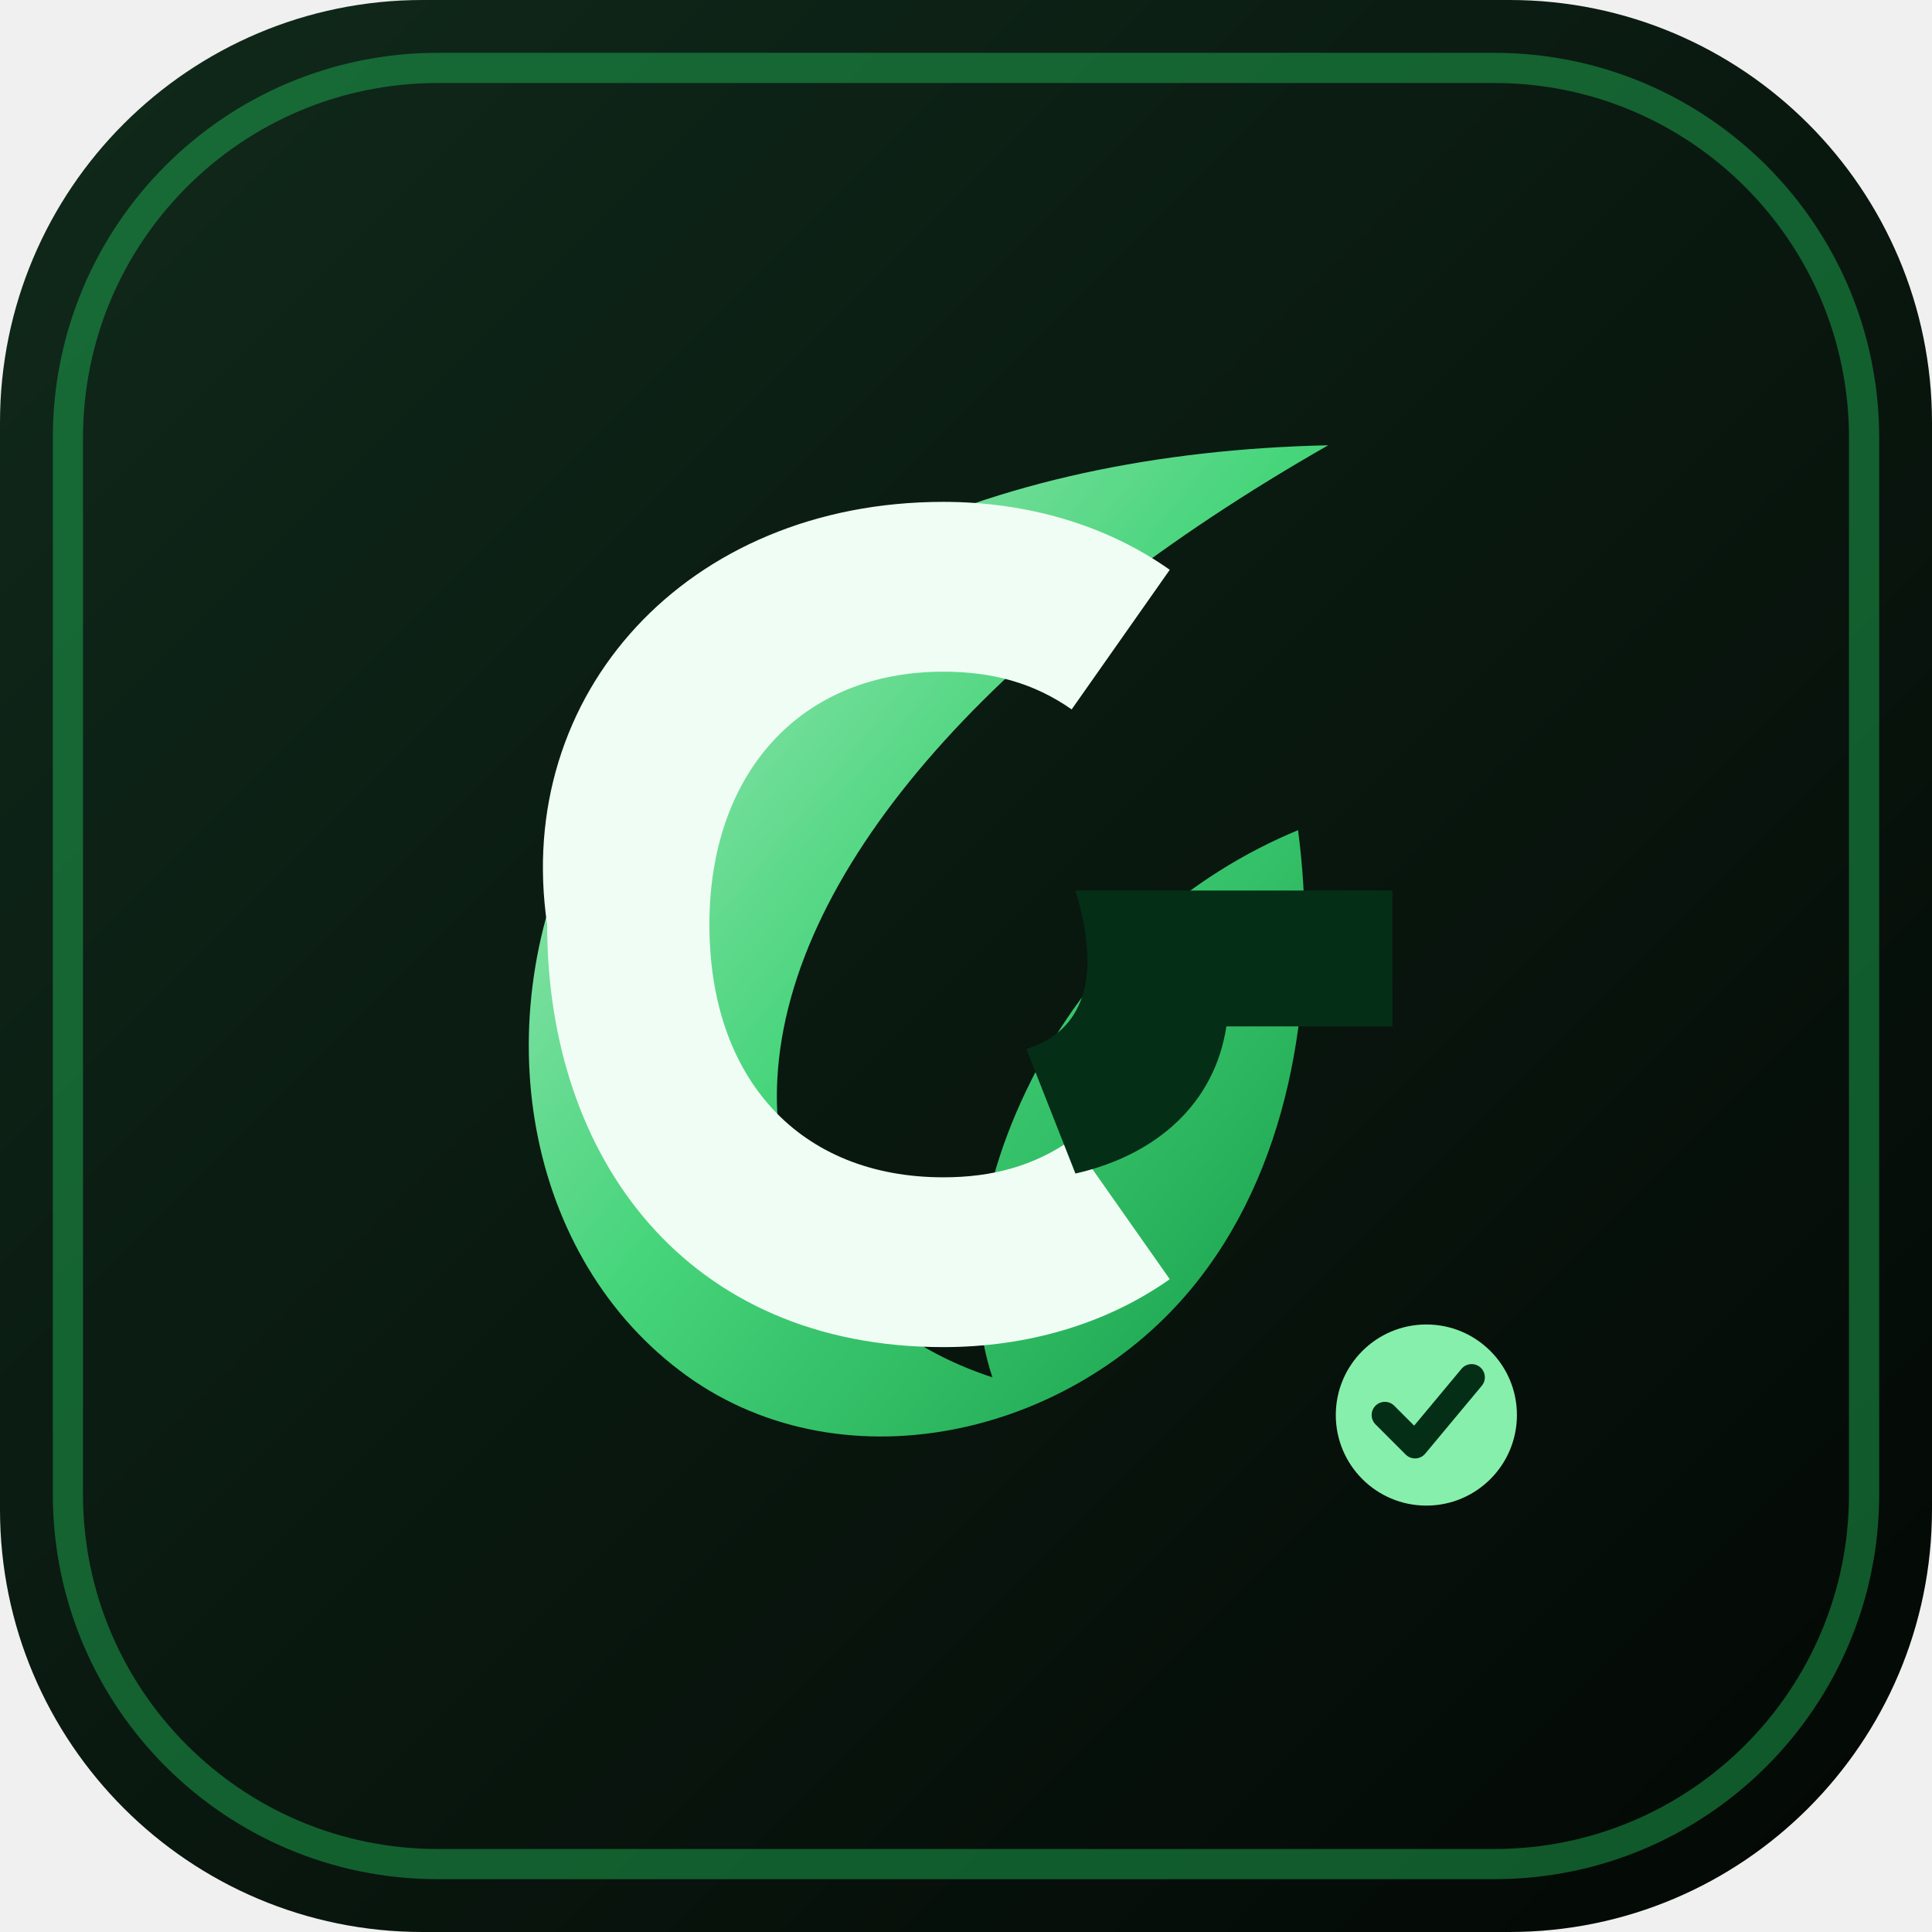
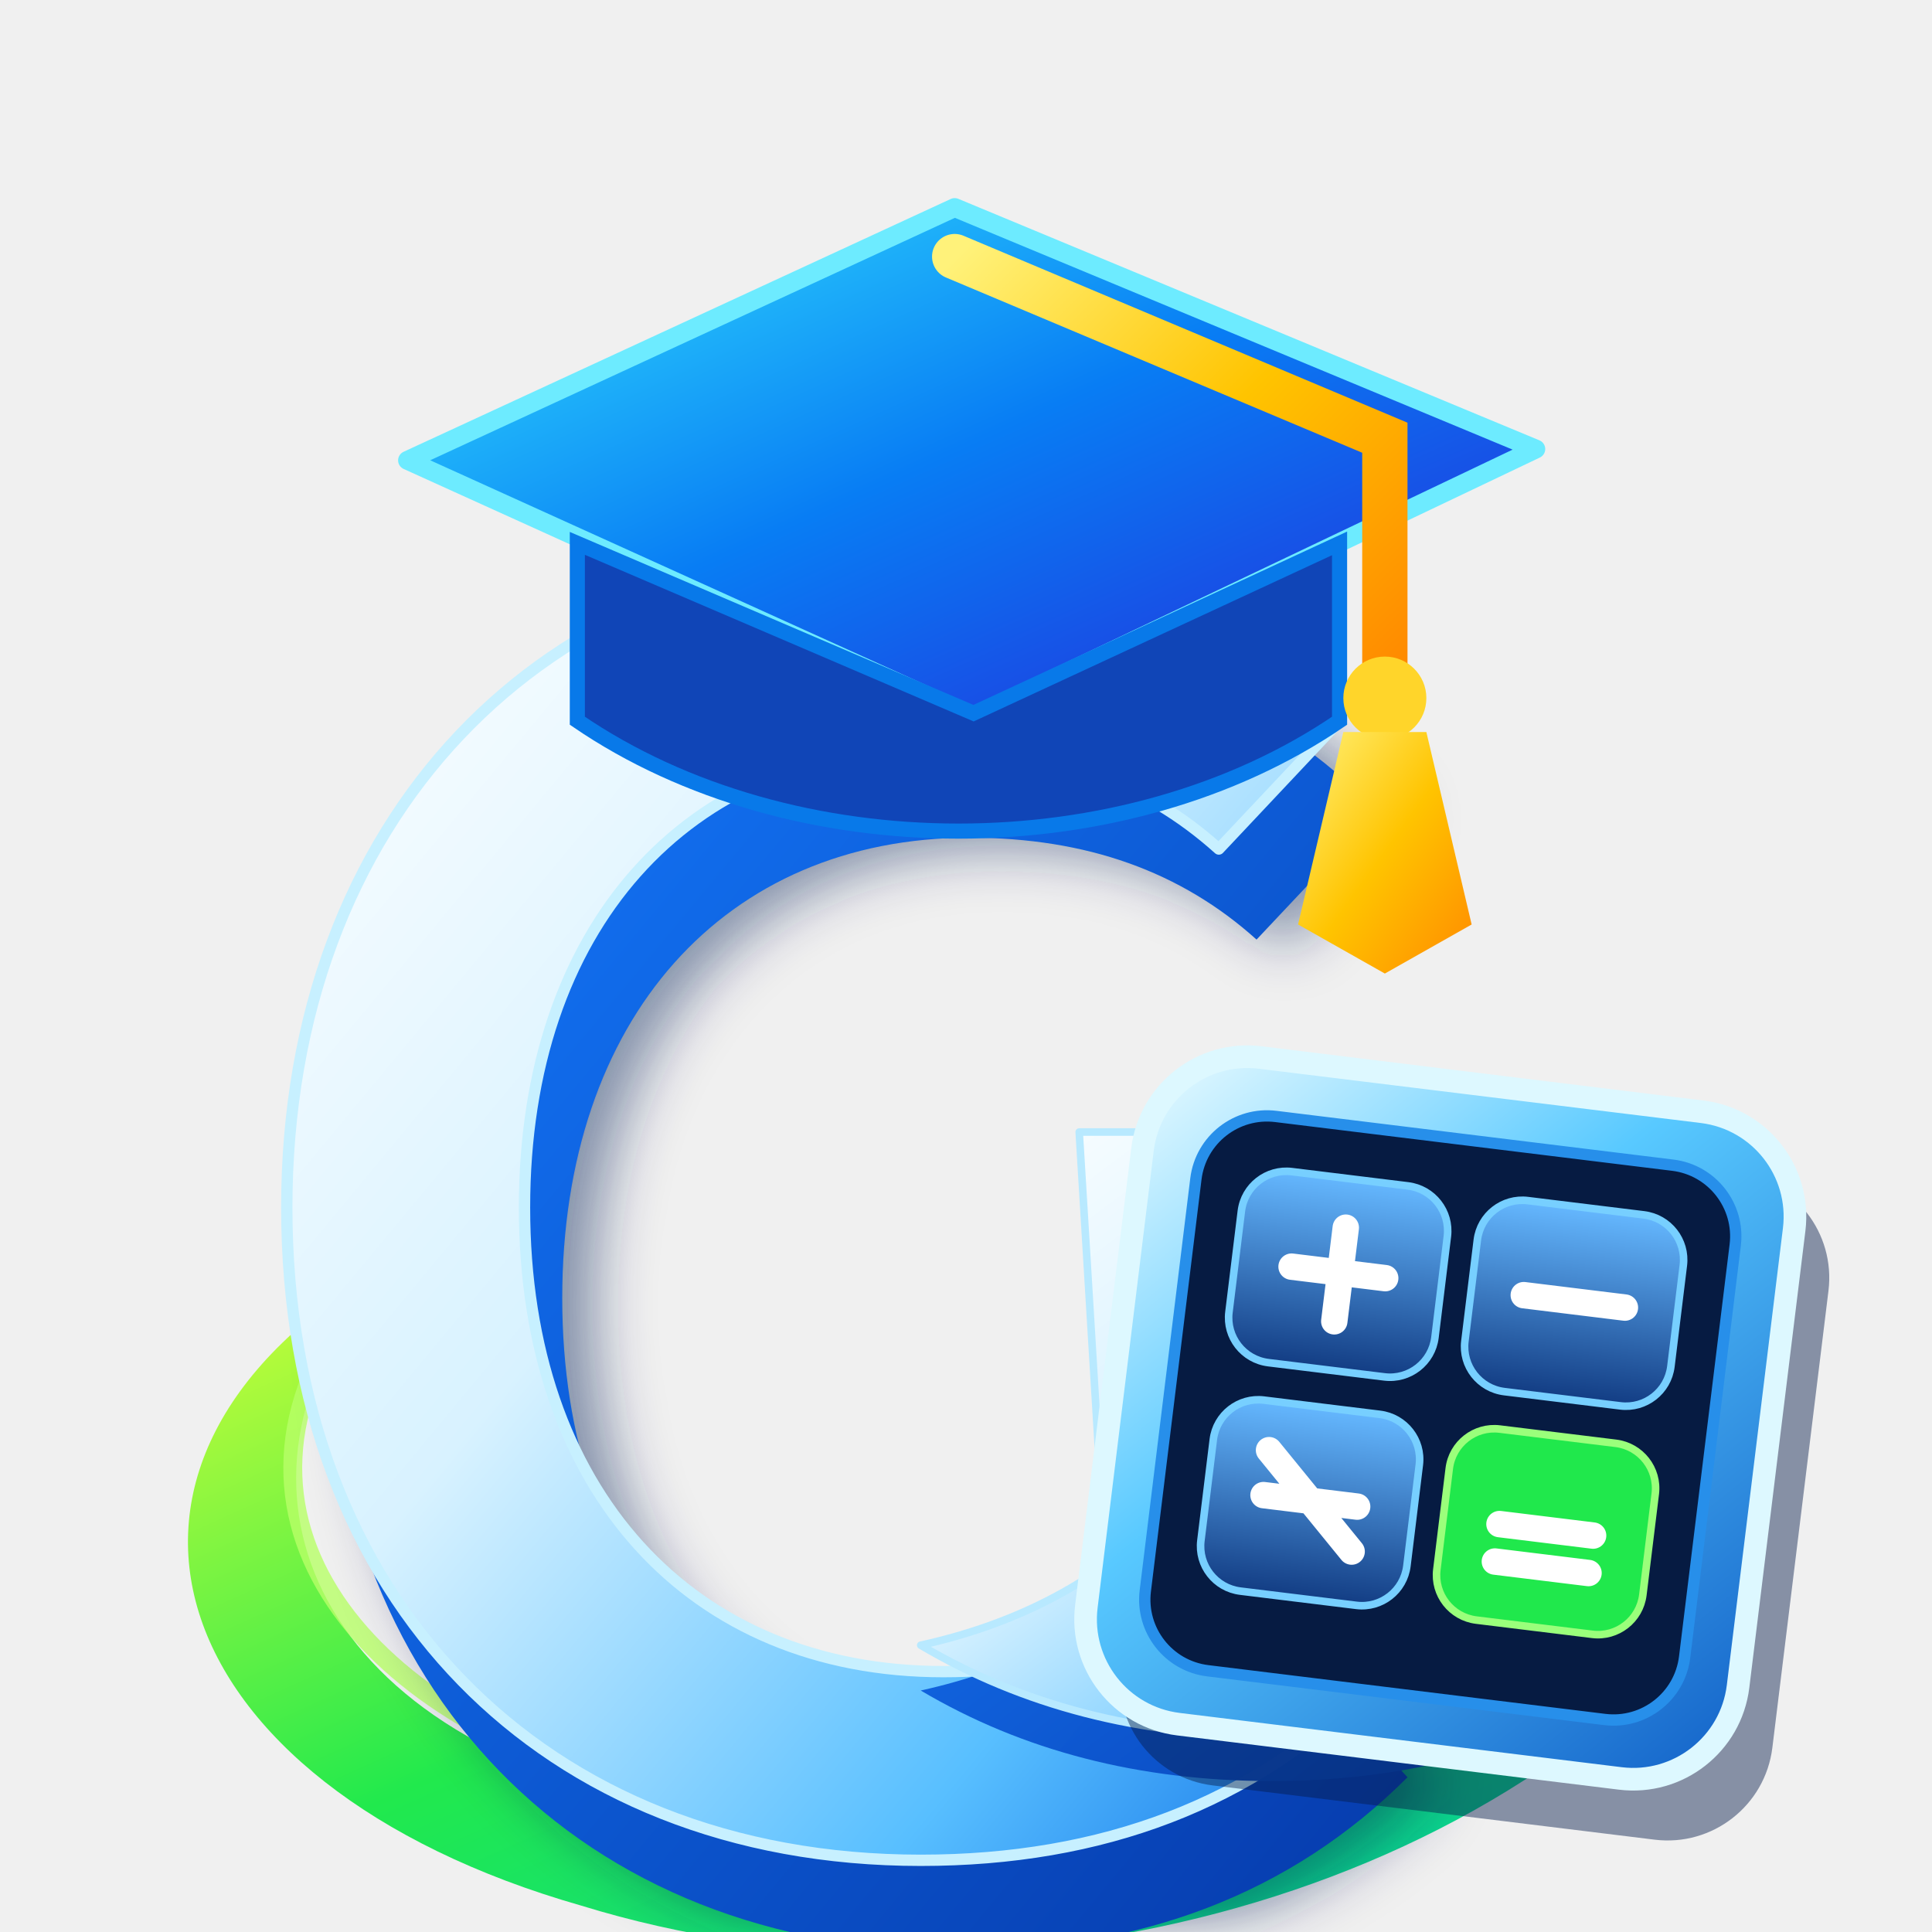
- <svg xmlns="http://www.w3.org/2000/svg" viewBox="0 0 512 512">
+ <svg xmlns="http://www.w3.org/2000/svg" viewBox="0 0 512 512" role="img" aria-labelledby="title desc">
  <defs>
-     <linearGradient id="bg" x1="0" y1="0" x2="1" y2="1">
-       <stop offset="0" stop-color="#102A1B" />
-       <stop offset="1" stop-color="#030704" />
+     <linearGradient id="gFace" x1="0" y1="0" x2="1" y2="1">
+       <stop stop-color="#FFFFFF" />
+       <stop offset=".42" stop-color="#D8F2FF" />
+       <stop offset=".78" stop-color="#58BFFF" />
+       <stop offset="1" stop-color="#1474E8" />
    </linearGradient>
-     <linearGradient id="leaf" x1="0" y1="0" x2="1" y2="1">
-       <stop offset="0" stop-color="#BBF7D0" />
-       <stop offset=".48" stop-color="#4ADE80" />
-       <stop offset="1" stop-color="#16A34A" />
+     <linearGradient id="gSide" x1="0" y1="0" x2="1" y2="1">
+       <stop stop-color="#147BFF" />
+       <stop offset="1" stop-color="#063AAB" />
    </linearGradient>
+     <linearGradient id="cap" x1="0" y1="0" x2="1" y2="1">
+       <stop stop-color="#35E8FF" />
+       <stop offset=".48" stop-color="#087DF4" />
+       <stop offset="1" stop-color="#2724D8" />
+     </linearGradient>
+     <linearGradient id="green" x1="0" y1="0" x2="1" y2="1">
+       <stop stop-color="#D7FF36" />
+       <stop offset=".45" stop-color="#21E94D" />
+       <stop offset="1" stop-color="#00CFAE" />
+     </linearGradient>
+     <linearGradient id="gold" x1="0" y1="0" x2="1" y2="1">
+       <stop stop-color="#FFF27A" />
+       <stop offset=".5" stop-color="#FFC400" />
+       <stop offset="1" stop-color="#FF8A00" />
+     </linearGradient>
+     <linearGradient id="calc" x1="0" y1="0" x2="1" y2="1">
+       <stop stop-color="#EAFBFF" />
+       <stop offset=".4" stop-color="#58C9FF" />
+       <stop offset="1" stop-color="#1261C8" />
+     </linearGradient>
+     <linearGradient id="key" x1="0" y1="0" x2="0" y2="1">
+       <stop stop-color="#65B8FF" />
+       <stop offset="1" stop-color="#123C83" />
+     </linearGradient>
+     <filter id="shadow" x="-30%" y="-30%" width="160%" height="160%">
+       <feGaussianBlur stdDeviation="8" />
+     </filter>
  </defs>
-   <rect width="512" height="512" rx="112" fill="url(#bg)" />
-   <rect x="18" y="18" width="476" height="476" rx="98" fill="none" stroke="#22C55E" stroke-opacity=".42" stroke-width="8" />
-   <path d="M352 118c-91 2-166 35-199 103-25 52-13 115 31 145 43 29 105 13 136-30 24-33 29-78 24-116-29 12-54 34-69 63-17 32-19 61-12 82-37-12-59-43-57-79 3-57 60-119 146-168z" fill="url(#leaf)" opacity=".95" />
-   <path d="M145 245c-9-61 37-112 105-112 22 0 43 6 60 18l-26 37c-10-7-21-10-34-10-38 0-62 27-62 67 0 41 24 67 62 67 13 0 24-3 34-10l26 37c-17 12-38 18-60 18-68 0-105-50-105-112z" fill="#F0FDF4" />
-   <path d="M285 236h84v36h-44c-3 20-18 34-40 39l-13-33c13-4 21-16 13-42z" fill="#052E16" />
-   <circle cx="378" cy="375" r="24" fill="#86EFAC" />
-   <path d="M367 375l8 8 15-18" fill="none" stroke="#052E16" stroke-width="7" stroke-linecap="round" stroke-linejoin="round" />
+   <path d="M103 335C56 386 76 455 168 477c87 21 214 1 291-55-64 83-198 116-305 83C42 473 13 387 103 335Z" fill="url(#green)" />
+   <path d="M91 349C52 407 103 461 180 476" fill="none" stroke="#B8FF68" stroke-width="5" stroke-linecap="round" opacity=".8" />
+   <path d="M365 205c-28-29-65-45-113-45-99 0-166 72-166 174 0 104 68 173 168 173 48 0 88-15 119-46l-31-34c-22 20-49 30-82 30-67 0-111-48-111-123 0-74 43-122 108-122 31 0 56 9 76 27z" fill="#041C54" opacity=".48" filter="url(#shadow)" transform="translate(8 12)" />
+   <path d="M365 205c-28-29-65-45-113-45-99 0-166 72-166 174 0 104 68 173 168 173 48 0 88-15 119-46l-31-34c-22 20-49 30-82 30-67 0-111-48-111-123 0-74 43-122 108-122 31 0 56 9 76 27z" fill="url(#gSide)" transform="translate(0 10)" />
+   <path d="M355 191c-28-29-65-45-113-45-99 0-166 72-166 174 0 104 68 173 168 173 48 0 88-15 119-46l-31-34c-22 20-49 30-82 30-67 0-111-48-111-123 0-74 43-122 108-122 31 0 56 9 76 27z" fill="url(#gFace)" stroke="#C7F0FF" stroke-width="3" stroke-linejoin="round" />
+   <path d="M286 312h139v49H335c-9 44-41 76-91 87 27 16 58 24 93 24 48 0 88-15 119-46l-31-34c-22 20-49 30-82 30-19 0-36-4-51-11z" fill="url(#gSide)" opacity=".98" />
+   <path d="M286 300h139v49H335c-9 44-41 76-91 87 27 16 58 24 93 24 48 0 88-15 119-46l-31-34c-22 20-49 30-82 30-19 0-36-4-51-11z" fill="url(#gFace)" stroke="#B8E9FF" stroke-width="2" stroke-linejoin="round" />
+   <path d="M108 122 253 55 407 119 258 190Z" fill="url(#cap)" stroke="#6DEBFF" stroke-width="5" stroke-linejoin="round" />
+   <path d="M153 144v47c57 39 145 39 202 0v-47l-97 45z" fill="#1045B7" stroke="#0879E9" stroke-width="4" />
+   <path d="M253 68 367 116v65" fill="none" stroke="url(#gold)" stroke-width="12" stroke-linecap="round" />
+   <circle cx="367" cy="185" r="11" fill="#FFD52A" />
+   <path d="M356 194h22l12 51-23 13-23-13z" fill="url(#gold)" />
+   <g transform="rotate(7 375 381)">
+     <rect x="300" y="294" width="174" height="178" rx="28" fill="#041A49" opacity=".45" transform="translate(5 7)" />
+     <rect x="294" y="286" width="174" height="178" rx="28" fill="url(#calc)" stroke="#DDF8FF" stroke-width="6" />
+     <rect x="309" y="301" width="144" height="148" rx="19" fill="#061B42" stroke="#278FEA" stroke-width="3" />
+     <g fill="url(#key)" stroke="#77CFFF" stroke-width="2">
+       <rect x="322" y="315" width="55" height="51" rx="12" />
+       <rect x="385" y="315" width="55" height="51" rx="12" />
+       <rect x="322" y="376" width="55" height="51" rx="12" />
+     </g>
+     <rect x="385" y="376" width="55" height="51" rx="12" fill="#20E84C" stroke="#9AFF7B" stroke-width="2" />
+     <g stroke="#FFF" stroke-width="7" stroke-linecap="round">
+       <path d="M337 340h25m-12-12v25M399 340h27M337 401l25 0m-25-12 25 24M400 401h25m-25 10h25" />
+     </g>
+   </g>
</svg>
